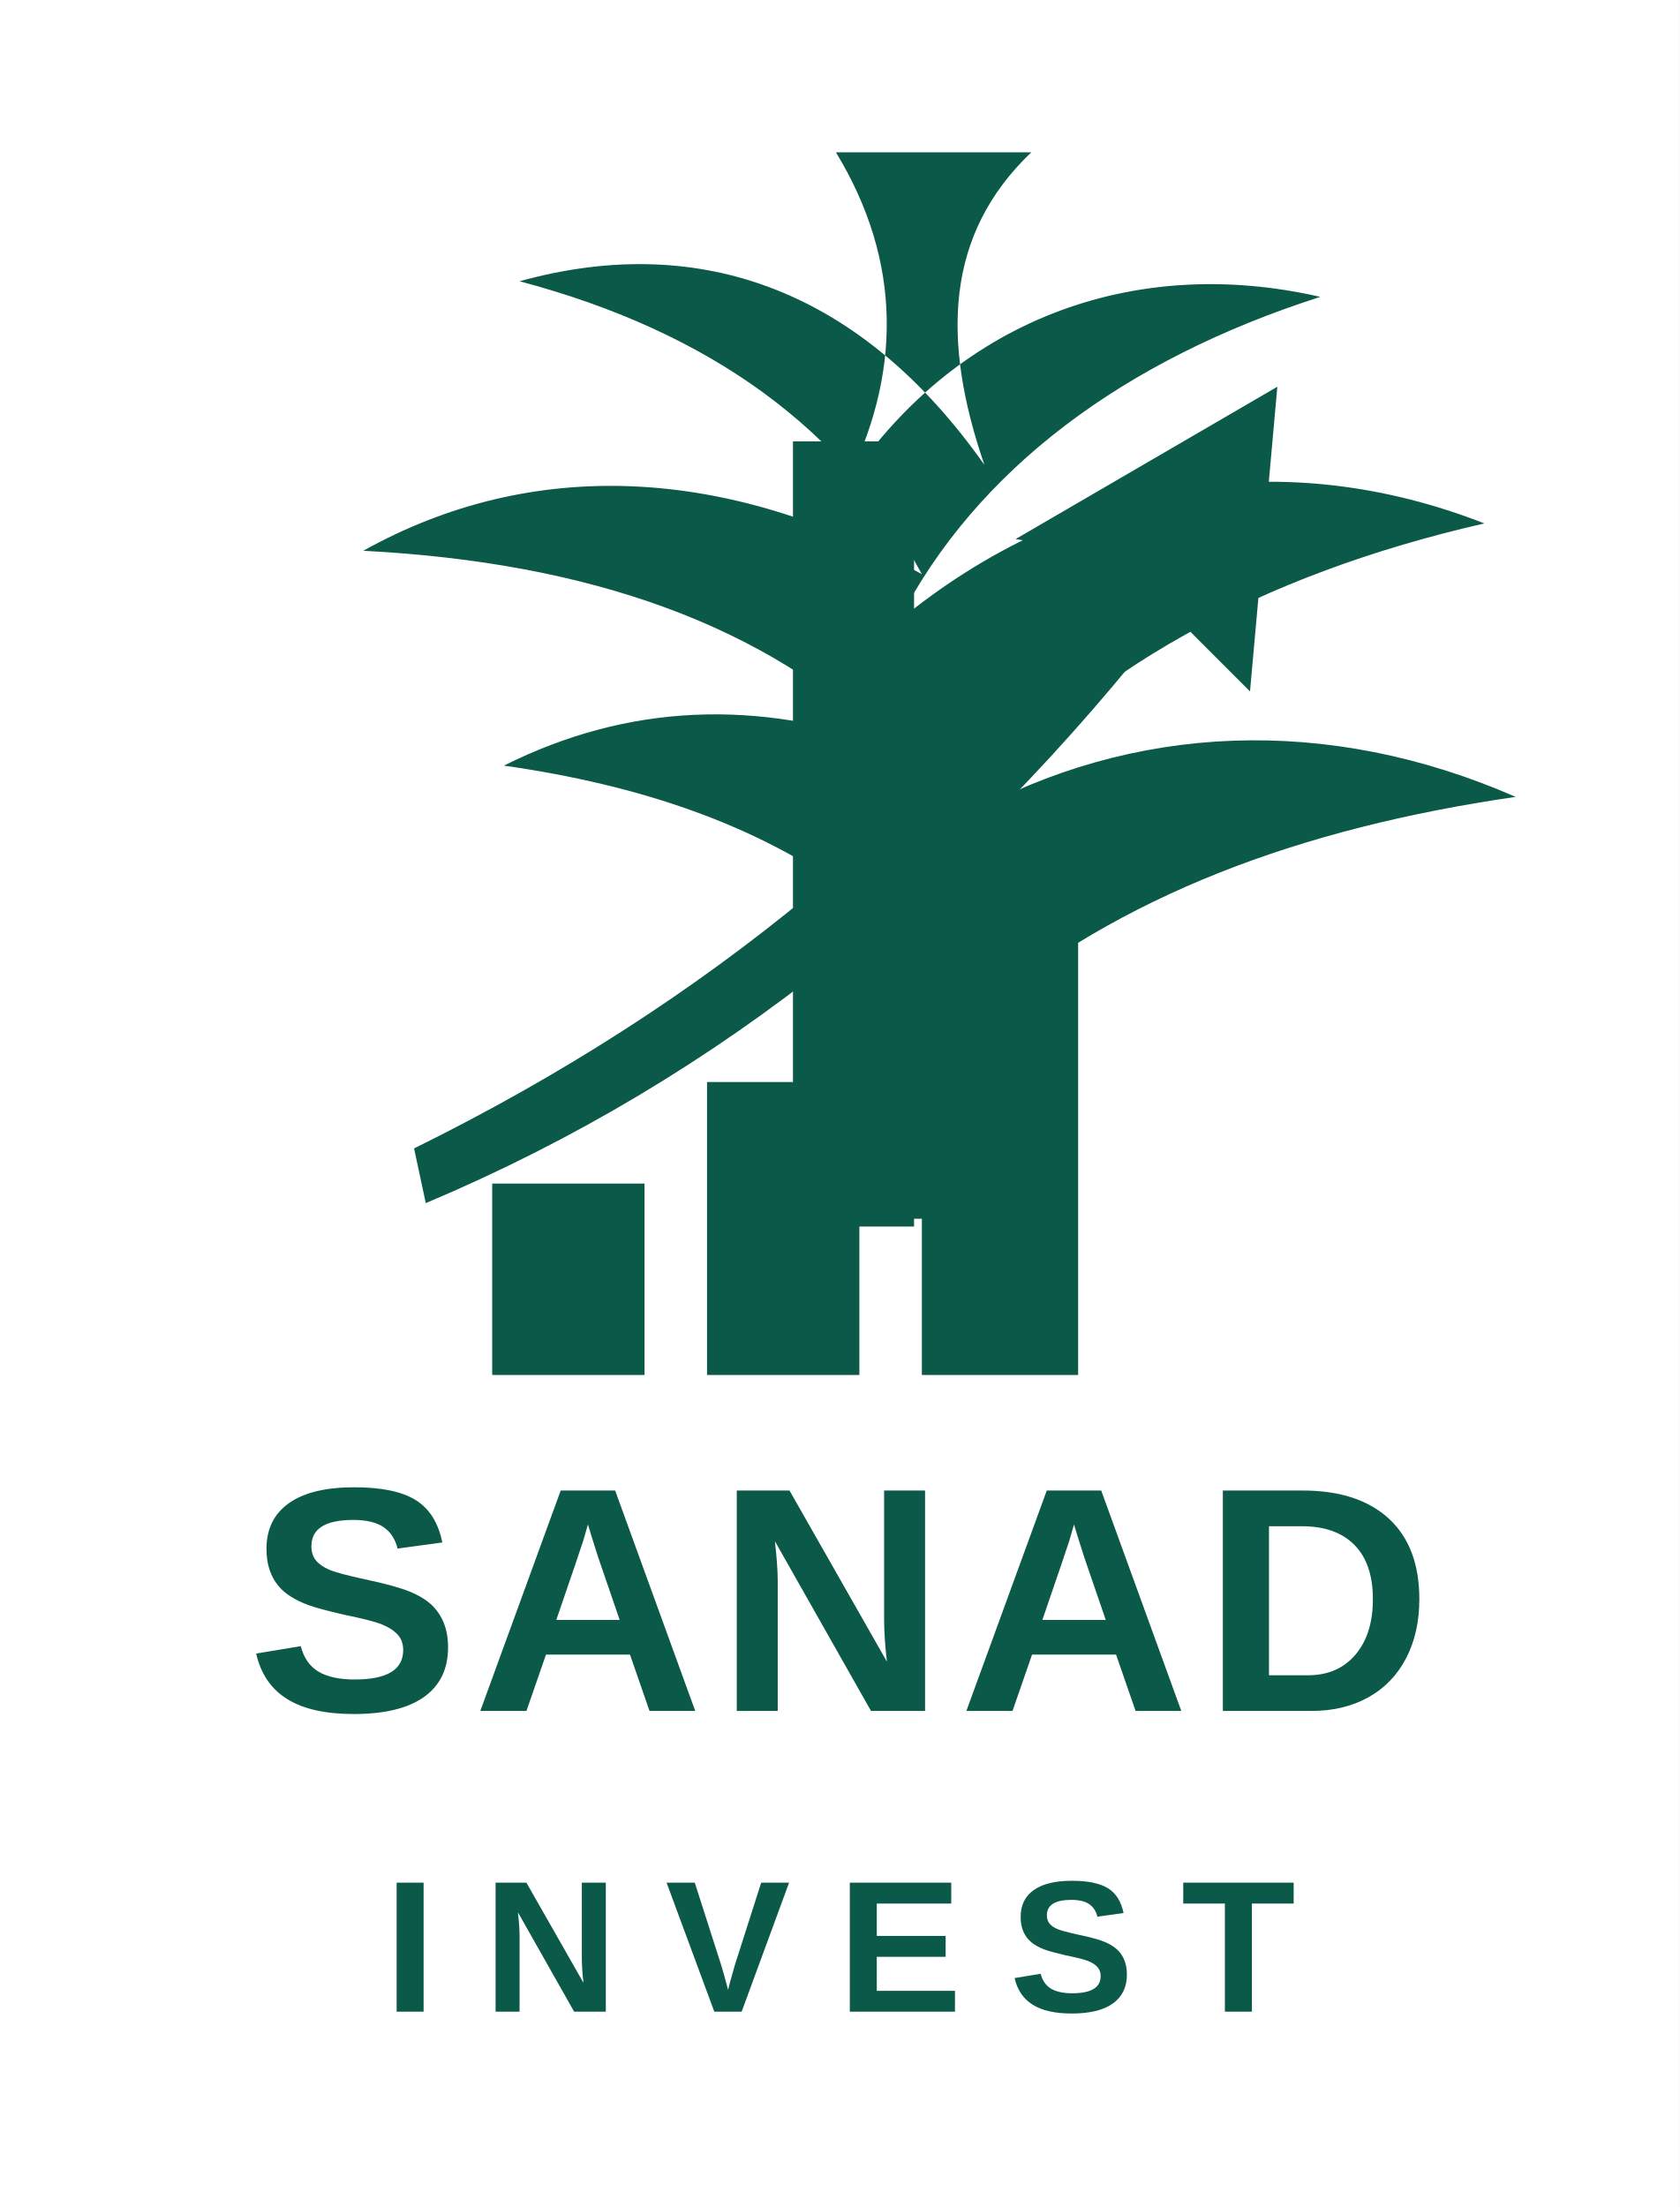
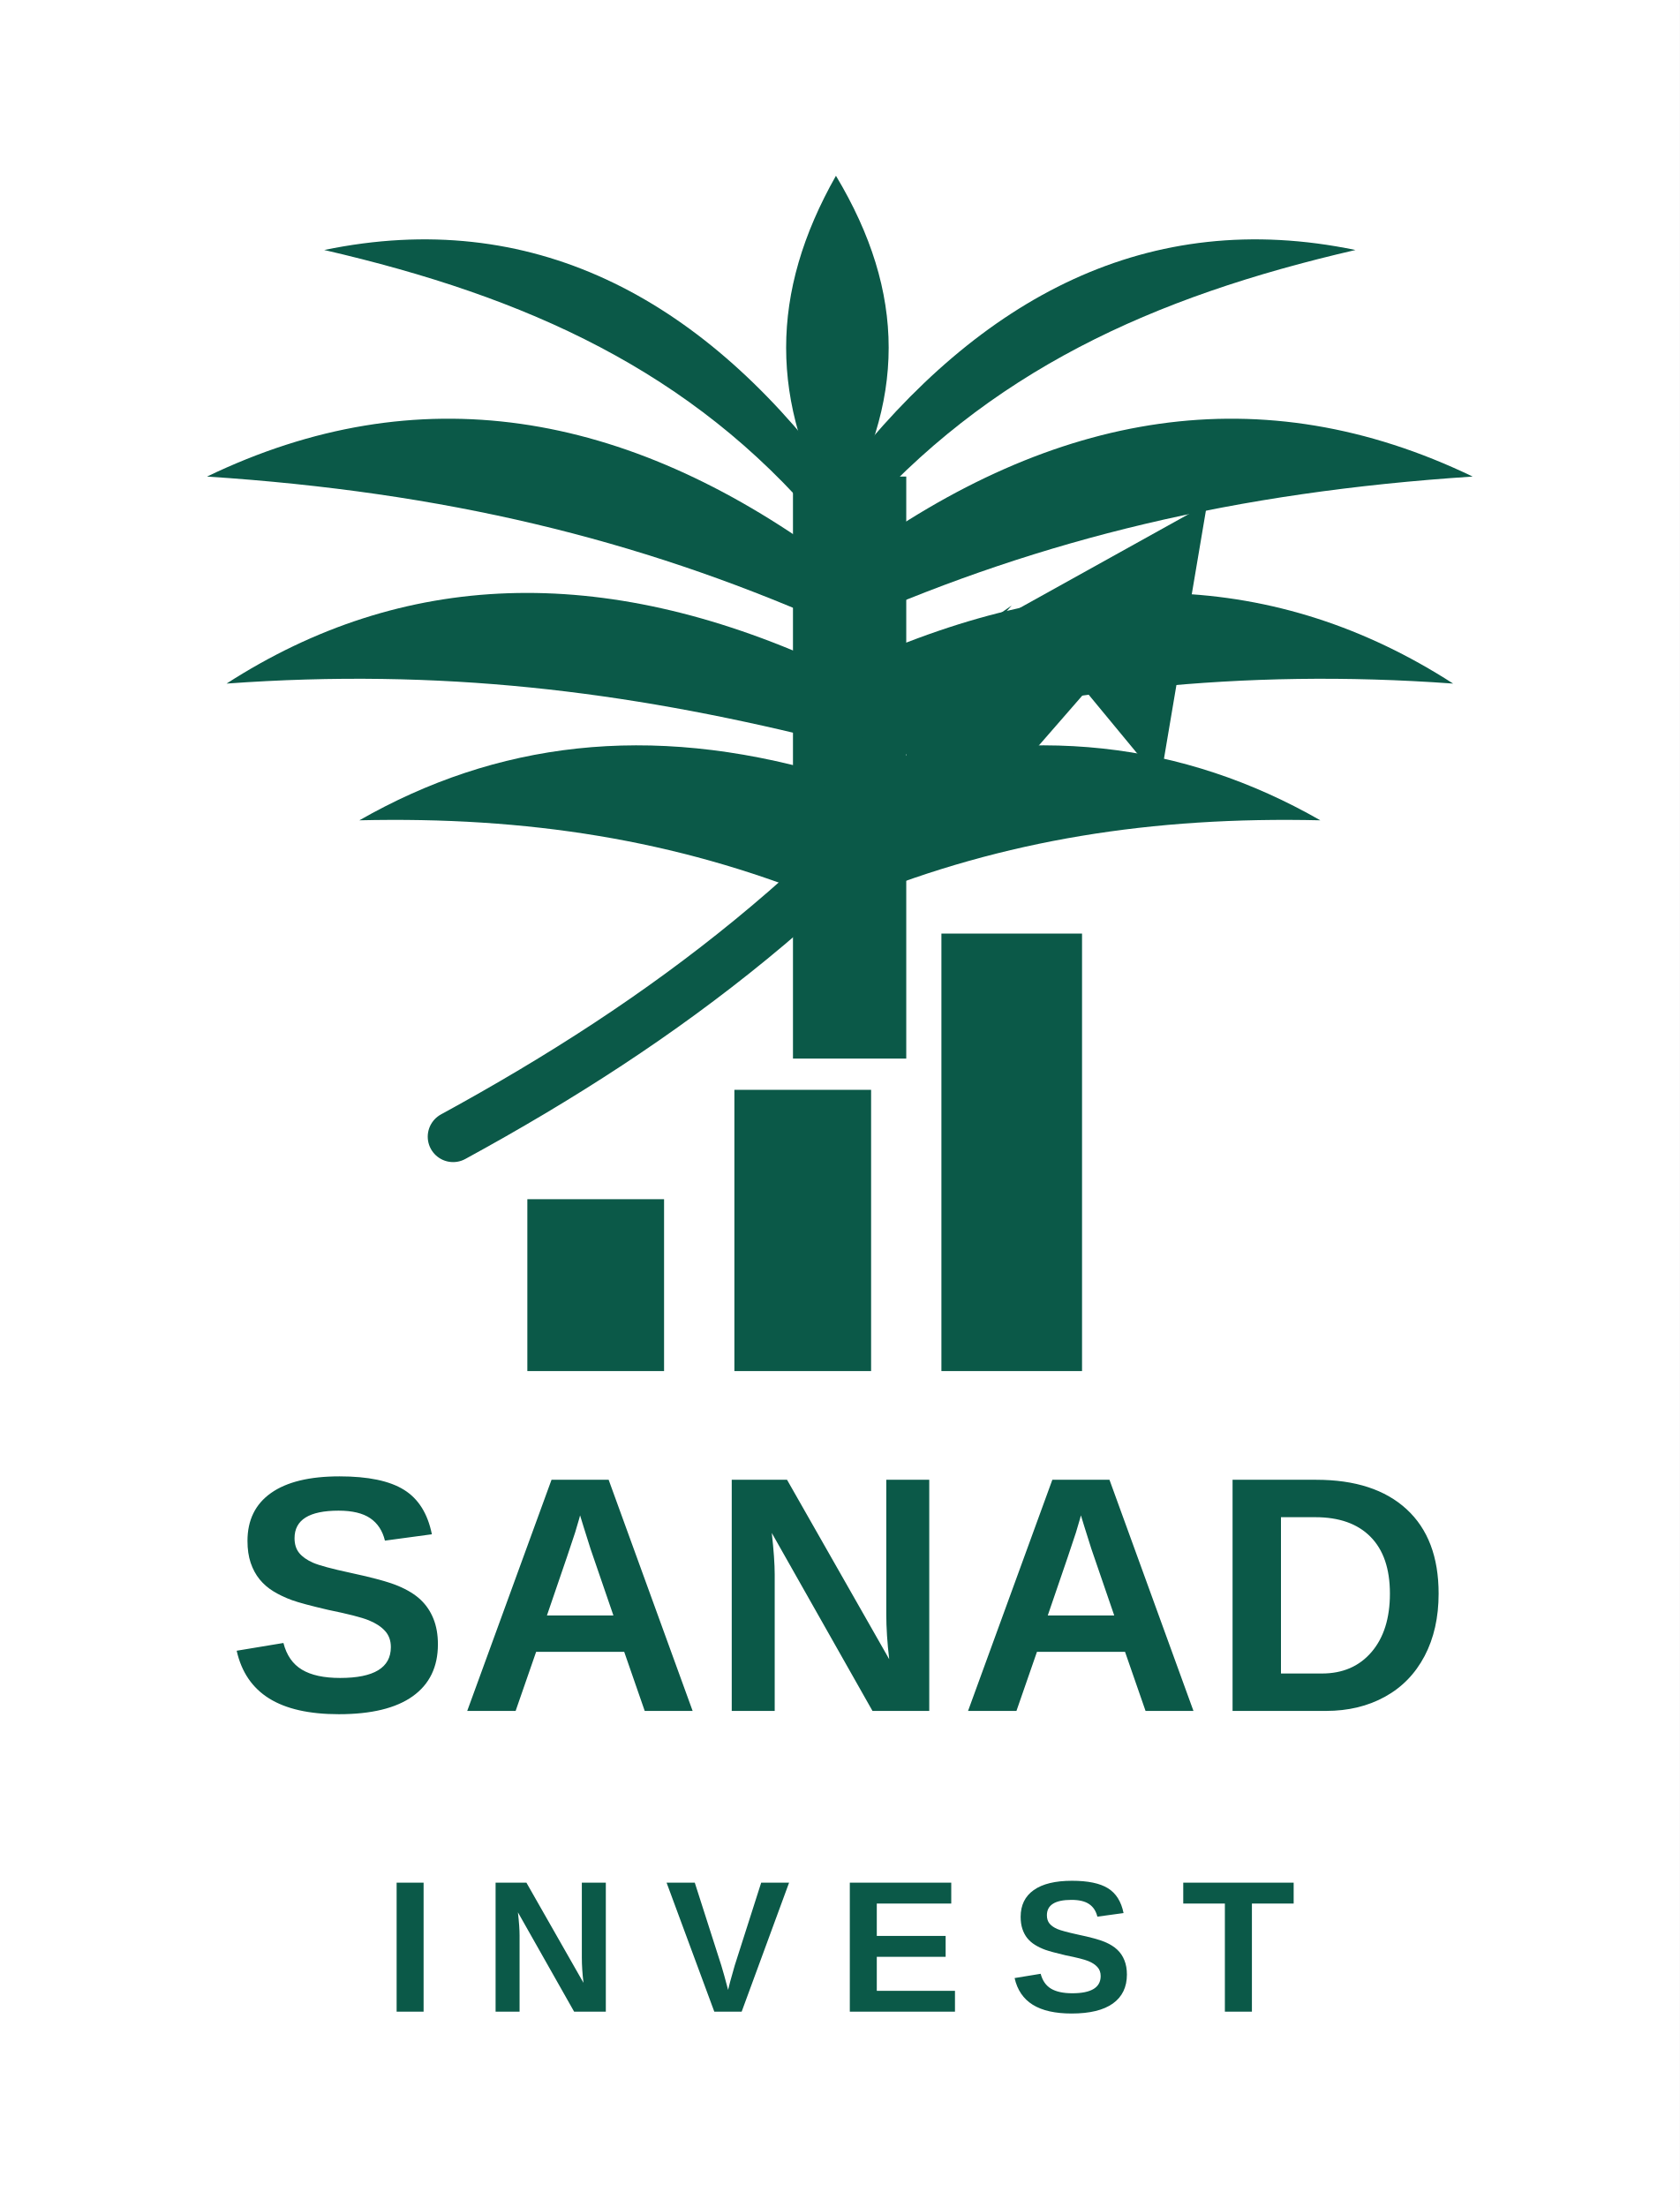
<svg xmlns="http://www.w3.org/2000/svg" viewBox="0 0 430 565" role="img" aria-labelledby="title desc">
  <rect width="430" height="565" fill="#ffffff" />
-   <g fill="#0b5a49">
-     <path d="M214 39c17 28 17 57 2 86 28-43 74-60 122-49-50 16-88 44-108 83 45-37 99-45 150-25-57 13-103 38-133 75 43-24 93-26 141-5-55 8-101 25-138 56v52h-33v-84c-24-17-53-27-88-32 32-16 65-17 99-5-32-31-77-47-135-50 43-24 93-22 143 6-20-37-54-62-103-75 47-13 88 3 119 47-11-32-10-59 12-80z" />
-     <path d="M203 113h31v201h-31z" />
+   <g fill="#0b5948">
+     <path d="M214 45c18 30 18 58 0 88-17-30-17-58 0-88z" />
+     <path d="M203 122h29v149h-29z" />
+     <path d="M213 121c-34-45-77-68-130-57 52 12 94 31 127 70z" />
+     <path d="M216 121c35-45 78-68 131-57-52 12-94 31-128 70z" />
+     <path d="M212 143c-52-38-105-47-159-21 61 4 110 16 158 37z" />
+     <path d="M218 143c52-38 105-47 159-21-61 4-110 16-158 37z" />
+     <path d="M211 170c-57-26-108-24-153 5 55-4 102 2 151 14z" />
+     <path d="M219 170c57-26 108-24 153 5-55-4-102 2-151 14z" />
+     <path d="M211 198c-45-13-84-8-119 12 43-1 81 5 118 20z" />
+     <path d="M219 198c45-13 84-8 119 12-43-1-81 5-118 20z" />
  </g>
-   <g fill="#0b5a49">
-     <path d="M126 303h39v49h-39z" />
-     <path d="M181 277h39v75h-39z" />
-     <path d="M236 237h40v115h-40z" />
-     <path d="M106 294c75-37 134-86 183-151l-29-5 67-39-7 78-20-20c-53 68-115 119-191 151z" />
+   <g fill="#0b5948">
+     <path d="M135 307h35v44h-35z" />
+     <path d="M188 279h35v72h-35z" />
+     <path d="M241 239h36v112h-36z" />
  </g>
-   <text x="215" y="438" text-anchor="middle" font-family="Arial Black, Arial, Helvetica, sans-serif" font-size="82" font-weight="900" letter-spacing="3" fill="#0b5a49">SANAD</text>
-   <text x="215" y="515" text-anchor="middle" font-family="Arial, Helvetica, sans-serif" font-size="48" font-weight="800" letter-spacing="12" fill="#0b5a49">INVEST</text>
+   <g fill="none" stroke="#0b5948" stroke-width="13" stroke-linecap="round" stroke-linejoin="round">
+     <path d="M116 291c55-30 101-65 142-119" />
+   </g>
+   <path d="M246 164l63-35-12 71-19-23-27 31-23-18 31-35z" fill="#0b5948" />
+   <text x="215" y="438" text-anchor="middle" font-family="Arial Black, Arial, Helvetica, sans-serif" font-size="86" font-weight="900" letter-spacing="2" fill="#0b5948">SANAD</text>
+   <text x="215" y="515" text-anchor="middle" font-family="Arial, Helvetica, sans-serif" font-size="48" font-weight="800" letter-spacing="12" fill="#0b5948">INVEST</text>
</svg>
